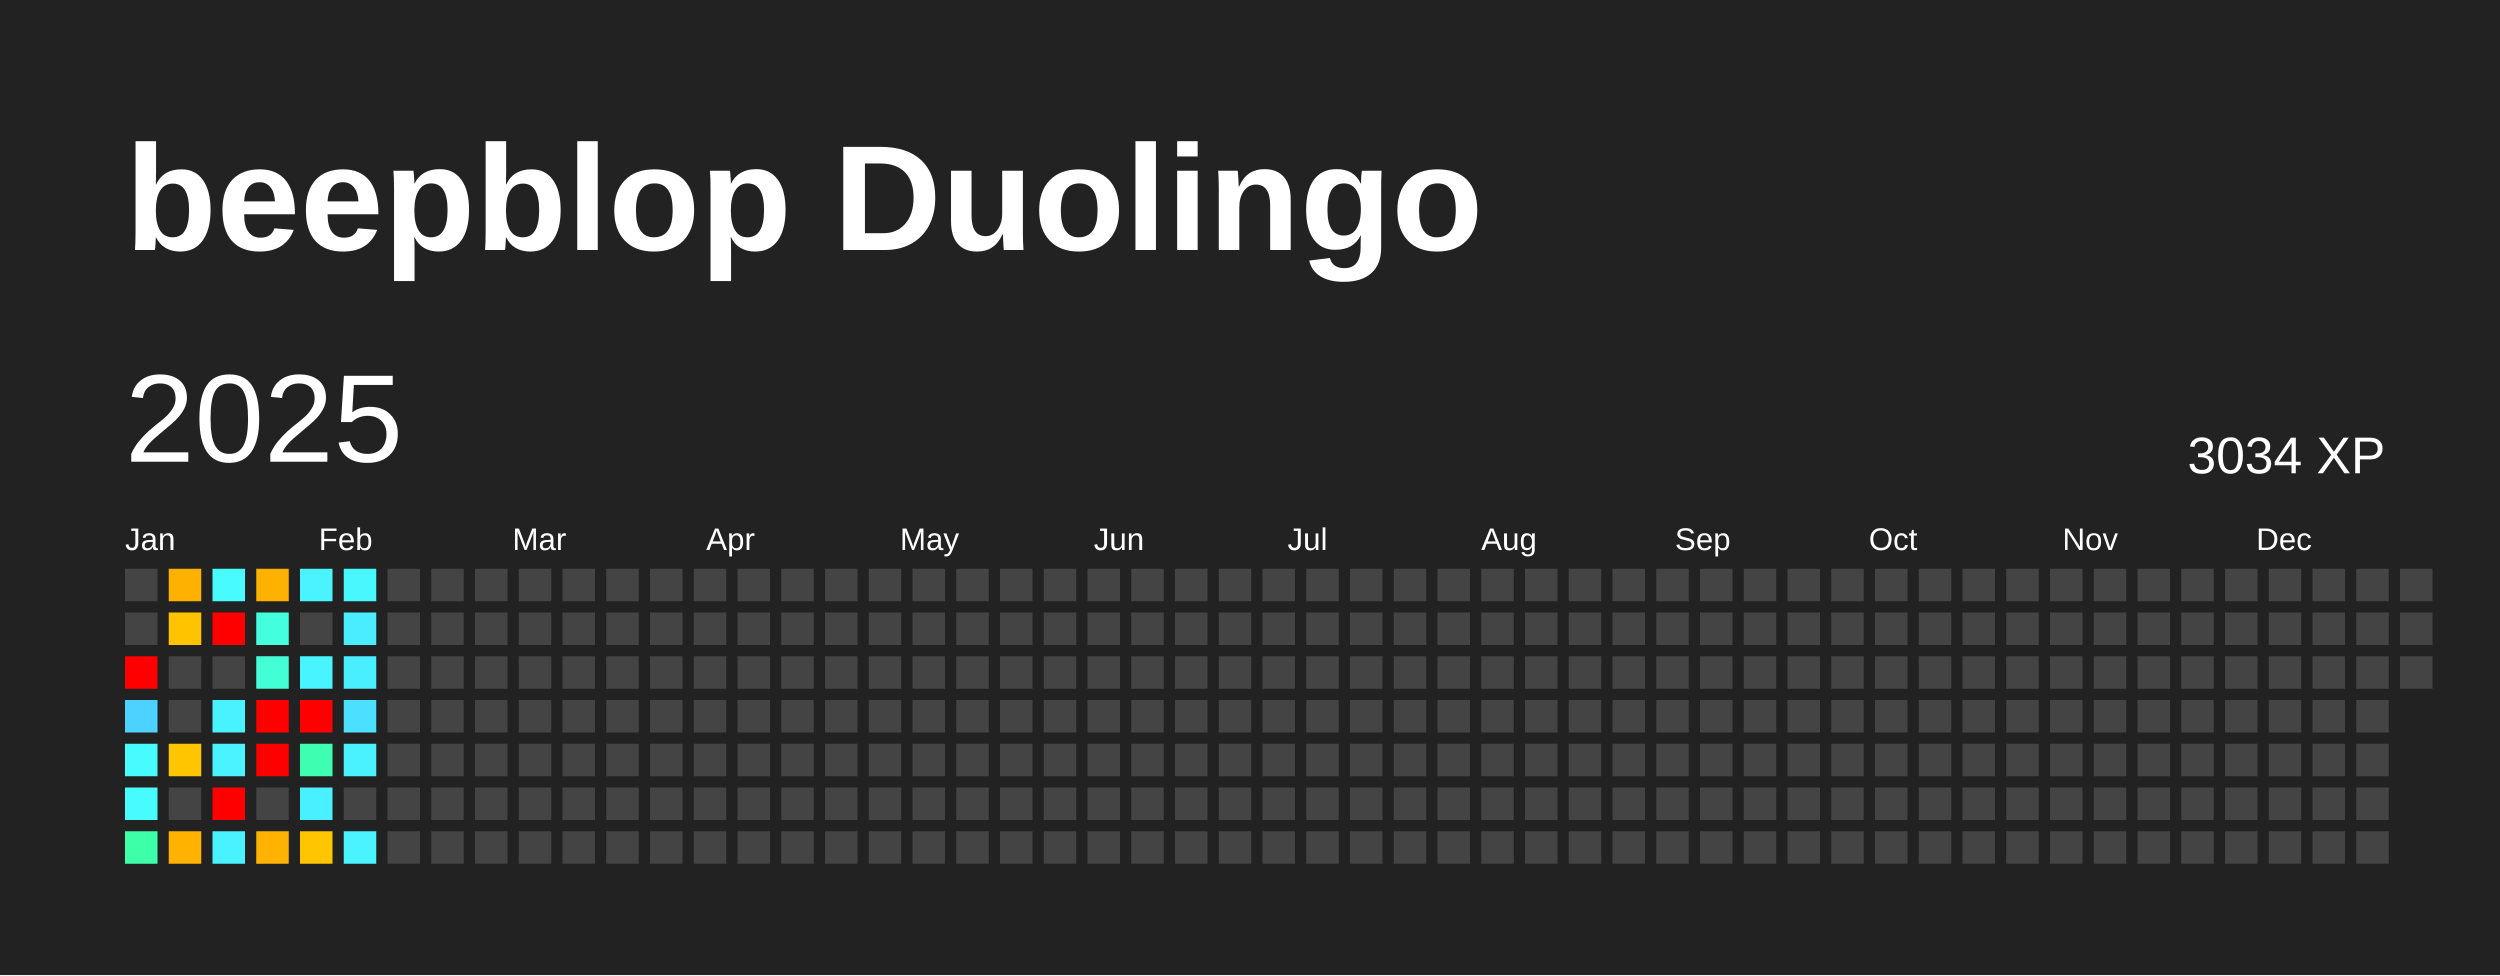
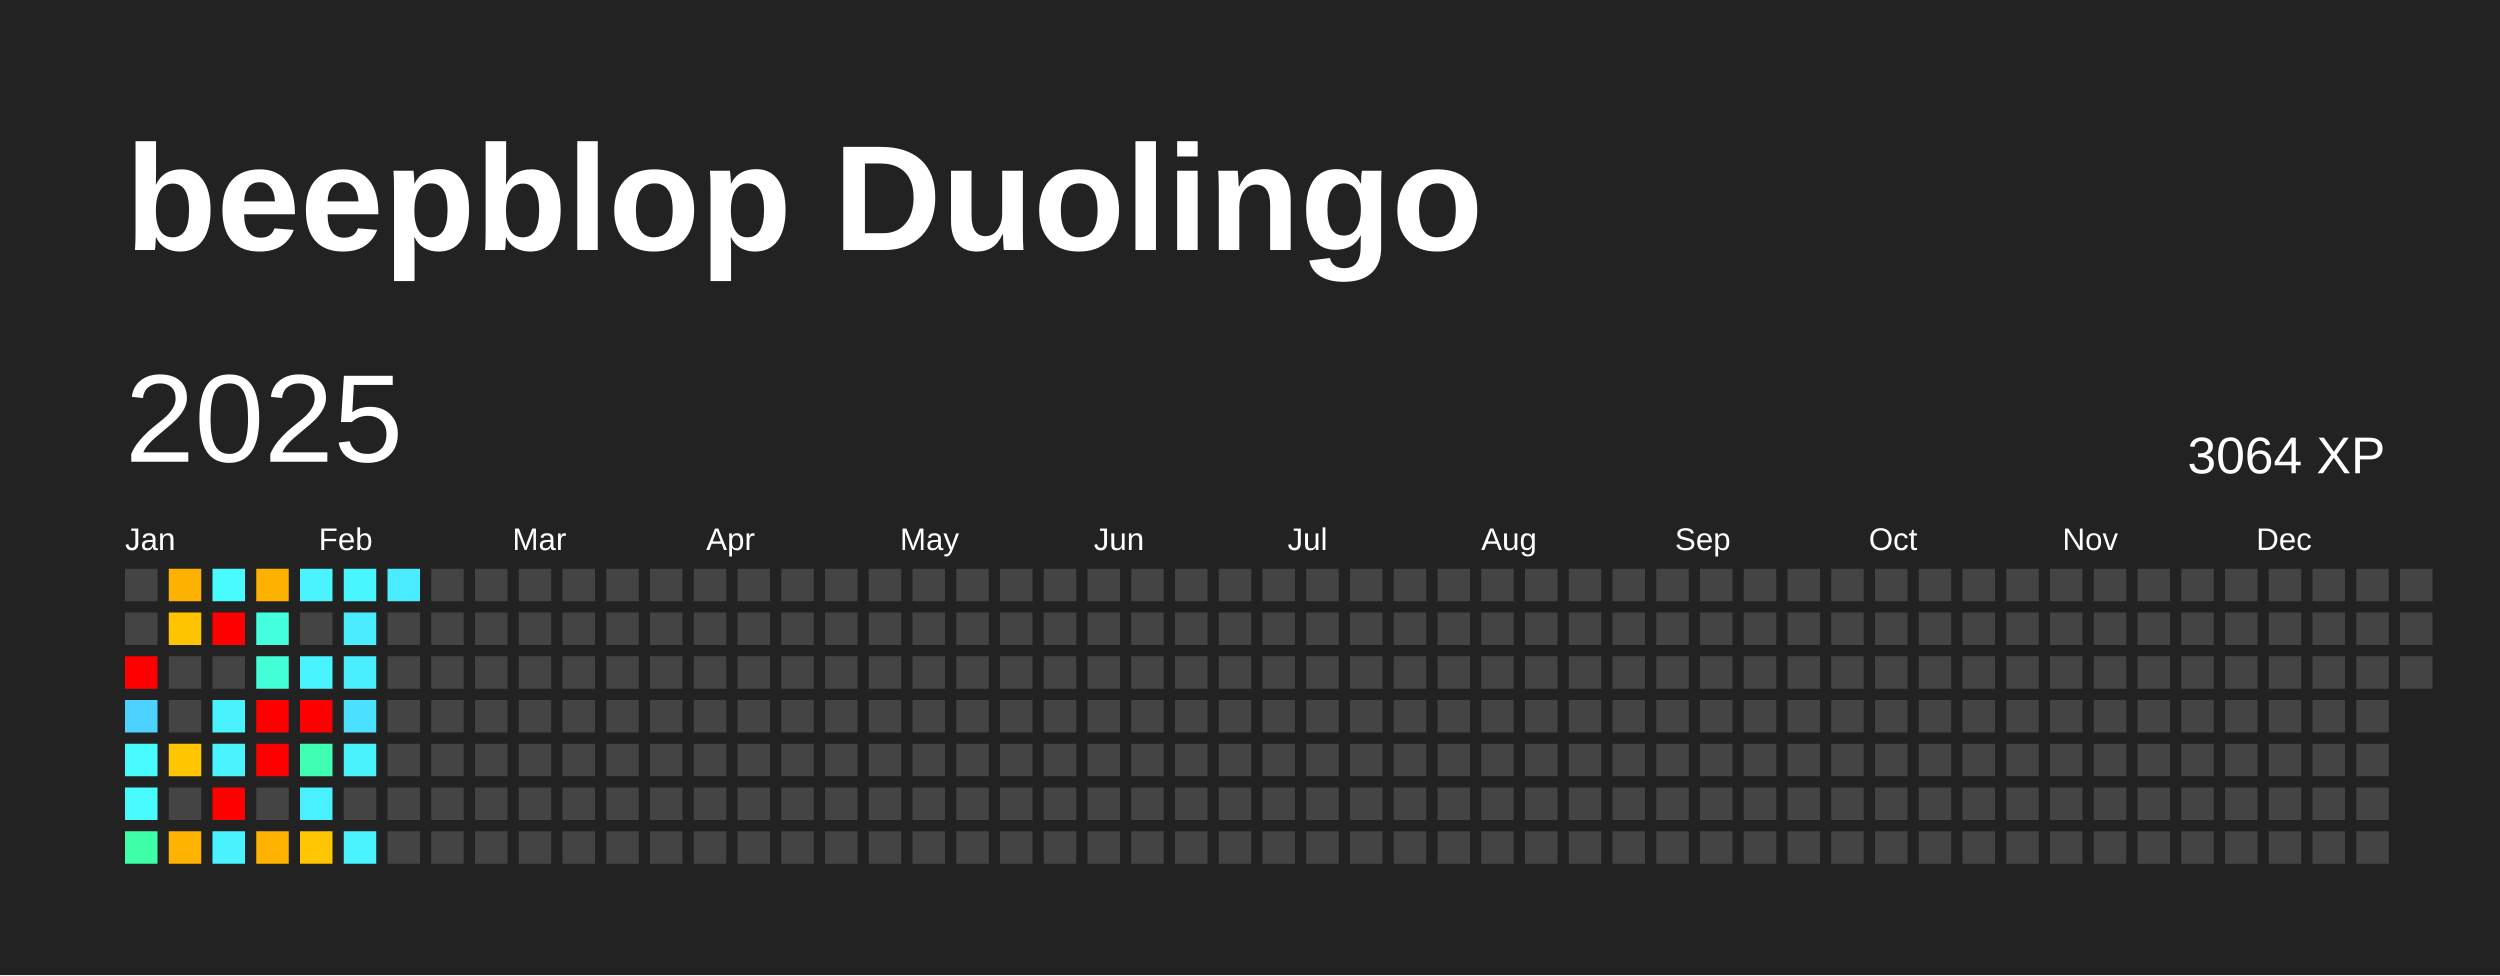
<svg xmlns="http://www.w3.org/2000/svg" baseProfile="full" height="78mm" version="1.1" viewBox="0,0,200,78" width="200mm">
  <defs />
  <rect fill="#222222" height="78" width="200" x="0" y="0" />
  <text fill="#FFFFFF" style="font-size:12px; font-family:Arial; font-weight:bold;" x="10" y="20">beepblop Duolingo</text>
  <text dominant-baseline="hanging" fill="#FFFFFF" style="font-size:10.0px; font-family:Arial;" x="10" y="30">2025</text>
-   <text dominant-baseline="hanging" fill="#FFFFFF" style="font-size:4.125px; font-family:Arial;" x="175" y="35">3034 XP</text>
+   <text dominant-baseline="hanging" fill="#FFFFFF" style="font-size:4.125px; font-family:Arial;" x="175" y="35">3064 XP</text>
  <text fill="#FFFFFF" style="font-size:2.5px; font-family:Arial" x="10.0" y="44">Jan</text>
  <text fill="#FFFFFF" style="font-size:2.5px; font-family:Arial" x="25.5" y="44">Feb</text>
  <text fill="#FFFFFF" style="font-size:2.5px; font-family:Arial" x="41.0" y="44">Mar</text>
  <text fill="#FFFFFF" style="font-size:2.5px; font-family:Arial" x="56.5" y="44">Apr</text>
  <text fill="#FFFFFF" style="font-size:2.5px; font-family:Arial" x="72.0" y="44">May</text>
  <text fill="#FFFFFF" style="font-size:2.5px; font-family:Arial" x="87.5" y="44">Jun</text>
  <text fill="#FFFFFF" style="font-size:2.5px; font-family:Arial" x="103.0" y="44">Jul</text>
  <text fill="#FFFFFF" style="font-size:2.5px; font-family:Arial" x="118.5" y="44">Aug</text>
  <text fill="#FFFFFF" style="font-size:2.5px; font-family:Arial" x="134.0" y="44">Sep</text>
  <text fill="#FFFFFF" style="font-size:2.5px; font-family:Arial" x="149.5" y="44">Oct</text>
  <text fill="#FFFFFF" style="font-size:2.5px; font-family:Arial" x="165.0" y="44">Nov</text>
  <text fill="#FFFFFF" style="font-size:2.5px; font-family:Arial" x="180.5" y="44">Dec</text>
  <rect fill="#444444" height="2.6" width="2.6" x="10.0" y="45.5" />
  <rect fill="#444444" height="2.6" width="2.6" x="10.0" y="49.0" />
  <rect fill="red" height="2.6" width="2.6" x="10.0" y="52.5" />
  <rect fill="#4dd2ff" height="2.6" width="2.6" x="10.0" y="56.0" />
  <rect fill="#47fbff" height="2.6" width="2.6" x="10.0" y="59.5" />
  <rect fill="#47fbff" height="2.6" width="2.6" x="10.0" y="63.0" />
  <rect fill="#3cffa8" height="2.6" width="2.6" x="10.0" y="66.5" />
  <rect fill="#ffb100" height="2.6" width="2.6" x="13.5" y="45.5" />
  <rect fill="#ffc300" height="2.6" width="2.6" x="13.5" y="49.0" />
  <rect fill="#444444" height="2.6" width="2.6" x="13.5" y="52.5" />
  <rect fill="#444444" height="2.6" width="2.6" x="13.5" y="56.0" />
  <rect fill="#ffc600" height="2.6" width="2.6" x="13.5" y="59.5" />
  <rect fill="#444444" height="2.6" width="2.6" x="13.5" y="63.0" />
  <rect fill="#ffb200" height="2.6" width="2.6" x="13.5" y="66.5" />
  <rect fill="#47fbff" height="2.6" width="2.6" x="17.0" y="45.5" />
  <rect fill="red" height="2.6" width="2.6" x="17.0" y="49.0" />
  <rect fill="#444444" height="2.6" width="2.6" x="17.0" y="52.5" />
  <rect fill="#49f2ff" height="2.6" width="2.6" x="17.0" y="56.0" />
  <rect fill="#49f3ff" height="2.6" width="2.6" x="17.0" y="59.5" />
  <rect fill="red" height="2.6" width="2.6" x="17.0" y="63.0" />
  <rect fill="#49f2ff" height="2.6" width="2.6" x="17.0" y="66.5" />
  <rect fill="#ffb100" height="2.6" width="2.6" x="20.5" y="45.5" />
  <rect fill="#43ffdd" height="2.6" width="2.6" x="20.5" y="49.0" />
  <rect fill="#42ffd8" height="2.6" width="2.6" x="20.5" y="52.5" />
  <rect fill="red" height="2.6" width="2.6" x="20.5" y="56.0" />
  <rect fill="red" height="2.6" width="2.6" x="20.5" y="59.5" />
  <rect fill="#444444" height="2.6" width="2.6" x="20.5" y="63.0" />
  <rect fill="#ffb300" height="2.6" width="2.6" x="20.5" y="66.5" />
  <rect fill="#49f3ff" height="2.6" width="2.6" x="24.0" y="45.5" />
  <rect fill="#444444" height="2.6" width="2.6" x="24.0" y="49.0" />
  <rect fill="#48f4ff" height="2.6" width="2.6" x="24.0" y="52.5" />
  <rect fill="red" height="2.6" width="2.6" x="24.0" y="56.0" />
  <rect fill="#3effb1" height="2.6" width="2.6" x="24.0" y="59.5" />
  <rect fill="#49f0ff" height="2.6" width="2.6" x="24.0" y="63.0" />
  <rect fill="#ffc500" height="2.6" width="2.6" x="24.0" y="66.5" />
  <rect fill="#48f7ff" height="2.6" width="2.6" x="27.5" y="45.5" />
  <rect fill="#49edff" height="2.6" width="2.6" x="27.5" y="49.0" />
  <rect fill="#49efff" height="2.6" width="2.6" x="27.5" y="52.5" />
  <rect fill="#4be0ff" height="2.6" width="2.6" x="27.5" y="56.0" />
  <rect fill="#49f2ff" height="2.6" width="2.6" x="27.5" y="59.5" />
  <rect fill="#444444" height="2.6" width="2.6" x="27.5" y="63.0" />
  <rect fill="#49f3ff" height="2.6" width="2.6" x="27.5" y="66.5" />
-   <rect fill="#444444" height="2.6" width="2.6" x="31.0" y="45.5" />
+   <rect fill="#49edff" height="2.6" width="2.6" x="31.0" y="45.5" />
  <rect fill="#444444" height="2.6" width="2.6" x="31.0" y="49.0" />
  <rect fill="#444444" height="2.6" width="2.6" x="31.0" y="52.5" />
  <rect fill="#444444" height="2.6" width="2.6" x="31.0" y="56.0" />
  <rect fill="#444444" height="2.6" width="2.6" x="31.0" y="59.5" />
  <rect fill="#444444" height="2.6" width="2.6" x="31.0" y="63.0" />
  <rect fill="#444444" height="2.6" width="2.6" x="31.0" y="66.5" />
  <rect fill="#444444" height="2.6" width="2.6" x="34.5" y="45.5" />
  <rect fill="#444444" height="2.6" width="2.6" x="34.5" y="49.0" />
  <rect fill="#444444" height="2.6" width="2.6" x="34.5" y="52.5" />
  <rect fill="#444444" height="2.6" width="2.6" x="34.5" y="56.0" />
  <rect fill="#444444" height="2.6" width="2.6" x="34.5" y="59.5" />
  <rect fill="#444444" height="2.6" width="2.6" x="34.5" y="63.0" />
  <rect fill="#444444" height="2.6" width="2.6" x="34.5" y="66.5" />
  <rect fill="#444444" height="2.6" width="2.6" x="38.0" y="45.5" />
  <rect fill="#444444" height="2.6" width="2.6" x="38.0" y="49.0" />
  <rect fill="#444444" height="2.6" width="2.6" x="38.0" y="52.5" />
  <rect fill="#444444" height="2.6" width="2.6" x="38.0" y="56.0" />
  <rect fill="#444444" height="2.6" width="2.6" x="38.0" y="59.5" />
  <rect fill="#444444" height="2.6" width="2.6" x="38.0" y="63.0" />
  <rect fill="#444444" height="2.6" width="2.6" x="38.0" y="66.5" />
  <rect fill="#444444" height="2.6" width="2.6" x="41.5" y="45.5" />
  <rect fill="#444444" height="2.6" width="2.6" x="41.5" y="49.0" />
  <rect fill="#444444" height="2.6" width="2.6" x="41.5" y="52.5" />
  <rect fill="#444444" height="2.6" width="2.6" x="41.5" y="56.0" />
  <rect fill="#444444" height="2.6" width="2.6" x="41.5" y="59.5" />
  <rect fill="#444444" height="2.6" width="2.6" x="41.5" y="63.0" />
  <rect fill="#444444" height="2.6" width="2.6" x="41.5" y="66.5" />
  <rect fill="#444444" height="2.6" width="2.6" x="45.0" y="45.5" />
  <rect fill="#444444" height="2.6" width="2.6" x="45.0" y="49.0" />
  <rect fill="#444444" height="2.6" width="2.6" x="45.0" y="52.5" />
  <rect fill="#444444" height="2.6" width="2.6" x="45.0" y="56.0" />
  <rect fill="#444444" height="2.6" width="2.6" x="45.0" y="59.5" />
  <rect fill="#444444" height="2.6" width="2.6" x="45.0" y="63.0" />
  <rect fill="#444444" height="2.6" width="2.6" x="45.0" y="66.5" />
  <rect fill="#444444" height="2.6" width="2.6" x="48.5" y="45.5" />
  <rect fill="#444444" height="2.6" width="2.6" x="48.5" y="49.0" />
  <rect fill="#444444" height="2.6" width="2.6" x="48.5" y="52.5" />
  <rect fill="#444444" height="2.6" width="2.6" x="48.5" y="56.0" />
  <rect fill="#444444" height="2.6" width="2.6" x="48.5" y="59.5" />
  <rect fill="#444444" height="2.6" width="2.6" x="48.5" y="63.0" />
  <rect fill="#444444" height="2.6" width="2.6" x="48.5" y="66.5" />
  <rect fill="#444444" height="2.6" width="2.6" x="52.0" y="45.5" />
  <rect fill="#444444" height="2.6" width="2.6" x="52.0" y="49.0" />
  <rect fill="#444444" height="2.6" width="2.6" x="52.0" y="52.5" />
  <rect fill="#444444" height="2.6" width="2.6" x="52.0" y="56.0" />
  <rect fill="#444444" height="2.6" width="2.6" x="52.0" y="59.5" />
  <rect fill="#444444" height="2.6" width="2.6" x="52.0" y="63.0" />
  <rect fill="#444444" height="2.6" width="2.6" x="52.0" y="66.5" />
  <rect fill="#444444" height="2.6" width="2.6" x="55.5" y="45.5" />
  <rect fill="#444444" height="2.6" width="2.6" x="55.5" y="49.0" />
  <rect fill="#444444" height="2.6" width="2.6" x="55.5" y="52.5" />
  <rect fill="#444444" height="2.6" width="2.6" x="55.5" y="56.0" />
  <rect fill="#444444" height="2.6" width="2.6" x="55.5" y="59.5" />
  <rect fill="#444444" height="2.6" width="2.6" x="55.5" y="63.0" />
  <rect fill="#444444" height="2.6" width="2.6" x="55.5" y="66.5" />
  <rect fill="#444444" height="2.6" width="2.6" x="59.0" y="45.5" />
  <rect fill="#444444" height="2.6" width="2.6" x="59.0" y="49.0" />
  <rect fill="#444444" height="2.6" width="2.6" x="59.0" y="52.5" />
  <rect fill="#444444" height="2.6" width="2.6" x="59.0" y="56.0" />
  <rect fill="#444444" height="2.6" width="2.6" x="59.0" y="59.5" />
  <rect fill="#444444" height="2.6" width="2.6" x="59.0" y="63.0" />
  <rect fill="#444444" height="2.6" width="2.6" x="59.0" y="66.5" />
  <rect fill="#444444" height="2.6" width="2.6" x="62.5" y="45.5" />
  <rect fill="#444444" height="2.6" width="2.6" x="62.5" y="49.0" />
  <rect fill="#444444" height="2.6" width="2.6" x="62.5" y="52.5" />
  <rect fill="#444444" height="2.6" width="2.6" x="62.5" y="56.0" />
  <rect fill="#444444" height="2.6" width="2.6" x="62.5" y="59.5" />
  <rect fill="#444444" height="2.6" width="2.6" x="62.5" y="63.0" />
  <rect fill="#444444" height="2.6" width="2.6" x="62.5" y="66.5" />
  <rect fill="#444444" height="2.6" width="2.6" x="66.0" y="45.5" />
  <rect fill="#444444" height="2.6" width="2.6" x="66.0" y="49.0" />
  <rect fill="#444444" height="2.6" width="2.6" x="66.0" y="52.5" />
  <rect fill="#444444" height="2.6" width="2.6" x="66.0" y="56.0" />
  <rect fill="#444444" height="2.6" width="2.6" x="66.0" y="59.5" />
  <rect fill="#444444" height="2.6" width="2.6" x="66.0" y="63.0" />
  <rect fill="#444444" height="2.6" width="2.6" x="66.0" y="66.5" />
  <rect fill="#444444" height="2.6" width="2.6" x="69.5" y="45.5" />
  <rect fill="#444444" height="2.6" width="2.6" x="69.5" y="49.0" />
  <rect fill="#444444" height="2.6" width="2.6" x="69.5" y="52.5" />
  <rect fill="#444444" height="2.6" width="2.6" x="69.5" y="56.0" />
  <rect fill="#444444" height="2.6" width="2.6" x="69.5" y="59.5" />
  <rect fill="#444444" height="2.6" width="2.6" x="69.5" y="63.0" />
  <rect fill="#444444" height="2.6" width="2.6" x="69.5" y="66.5" />
  <rect fill="#444444" height="2.6" width="2.6" x="73.0" y="45.5" />
  <rect fill="#444444" height="2.6" width="2.6" x="73.0" y="49.0" />
  <rect fill="#444444" height="2.6" width="2.6" x="73.0" y="52.5" />
  <rect fill="#444444" height="2.6" width="2.6" x="73.0" y="56.0" />
  <rect fill="#444444" height="2.6" width="2.6" x="73.0" y="59.5" />
  <rect fill="#444444" height="2.6" width="2.6" x="73.0" y="63.0" />
  <rect fill="#444444" height="2.6" width="2.6" x="73.0" y="66.5" />
  <rect fill="#444444" height="2.6" width="2.6" x="76.5" y="45.5" />
  <rect fill="#444444" height="2.6" width="2.6" x="76.5" y="49.0" />
  <rect fill="#444444" height="2.6" width="2.6" x="76.5" y="52.5" />
  <rect fill="#444444" height="2.6" width="2.6" x="76.5" y="56.0" />
  <rect fill="#444444" height="2.6" width="2.6" x="76.5" y="59.5" />
  <rect fill="#444444" height="2.6" width="2.6" x="76.5" y="63.0" />
  <rect fill="#444444" height="2.6" width="2.6" x="76.5" y="66.5" />
  <rect fill="#444444" height="2.6" width="2.6" x="80.0" y="45.5" />
  <rect fill="#444444" height="2.6" width="2.6" x="80.0" y="49.0" />
  <rect fill="#444444" height="2.6" width="2.6" x="80.0" y="52.5" />
  <rect fill="#444444" height="2.6" width="2.6" x="80.0" y="56.0" />
  <rect fill="#444444" height="2.6" width="2.6" x="80.0" y="59.5" />
  <rect fill="#444444" height="2.6" width="2.6" x="80.0" y="63.0" />
  <rect fill="#444444" height="2.6" width="2.6" x="80.0" y="66.5" />
  <rect fill="#444444" height="2.6" width="2.6" x="83.5" y="45.5" />
  <rect fill="#444444" height="2.6" width="2.6" x="83.5" y="49.0" />
  <rect fill="#444444" height="2.6" width="2.6" x="83.5" y="52.5" />
  <rect fill="#444444" height="2.6" width="2.6" x="83.5" y="56.0" />
  <rect fill="#444444" height="2.6" width="2.6" x="83.5" y="59.5" />
  <rect fill="#444444" height="2.6" width="2.6" x="83.5" y="63.0" />
  <rect fill="#444444" height="2.6" width="2.6" x="83.5" y="66.5" />
  <rect fill="#444444" height="2.6" width="2.6" x="87.0" y="45.5" />
  <rect fill="#444444" height="2.6" width="2.6" x="87.0" y="49.0" />
  <rect fill="#444444" height="2.6" width="2.6" x="87.0" y="52.5" />
  <rect fill="#444444" height="2.6" width="2.6" x="87.0" y="56.0" />
  <rect fill="#444444" height="2.6" width="2.6" x="87.0" y="59.5" />
  <rect fill="#444444" height="2.6" width="2.6" x="87.0" y="63.0" />
  <rect fill="#444444" height="2.6" width="2.6" x="87.0" y="66.5" />
  <rect fill="#444444" height="2.6" width="2.6" x="90.5" y="45.5" />
  <rect fill="#444444" height="2.6" width="2.6" x="90.5" y="49.0" />
  <rect fill="#444444" height="2.6" width="2.6" x="90.5" y="52.5" />
  <rect fill="#444444" height="2.6" width="2.6" x="90.5" y="56.0" />
  <rect fill="#444444" height="2.6" width="2.6" x="90.5" y="59.5" />
  <rect fill="#444444" height="2.6" width="2.6" x="90.5" y="63.0" />
  <rect fill="#444444" height="2.6" width="2.6" x="90.5" y="66.5" />
  <rect fill="#444444" height="2.6" width="2.6" x="94.0" y="45.5" />
  <rect fill="#444444" height="2.6" width="2.6" x="94.0" y="49.0" />
  <rect fill="#444444" height="2.6" width="2.6" x="94.0" y="52.5" />
  <rect fill="#444444" height="2.6" width="2.6" x="94.0" y="56.0" />
  <rect fill="#444444" height="2.6" width="2.6" x="94.0" y="59.5" />
  <rect fill="#444444" height="2.6" width="2.6" x="94.0" y="63.0" />
  <rect fill="#444444" height="2.6" width="2.6" x="94.0" y="66.5" />
  <rect fill="#444444" height="2.6" width="2.6" x="97.5" y="45.5" />
  <rect fill="#444444" height="2.6" width="2.6" x="97.5" y="49.0" />
  <rect fill="#444444" height="2.6" width="2.6" x="97.5" y="52.5" />
  <rect fill="#444444" height="2.6" width="2.6" x="97.5" y="56.0" />
  <rect fill="#444444" height="2.6" width="2.6" x="97.5" y="59.5" />
  <rect fill="#444444" height="2.6" width="2.6" x="97.5" y="63.0" />
  <rect fill="#444444" height="2.6" width="2.6" x="97.5" y="66.5" />
  <rect fill="#444444" height="2.6" width="2.6" x="101.0" y="45.5" />
  <rect fill="#444444" height="2.6" width="2.6" x="101.0" y="49.0" />
  <rect fill="#444444" height="2.6" width="2.6" x="101.0" y="52.5" />
  <rect fill="#444444" height="2.6" width="2.6" x="101.0" y="56.0" />
  <rect fill="#444444" height="2.6" width="2.6" x="101.0" y="59.5" />
  <rect fill="#444444" height="2.6" width="2.6" x="101.0" y="63.0" />
  <rect fill="#444444" height="2.6" width="2.6" x="101.0" y="66.5" />
  <rect fill="#444444" height="2.6" width="2.6" x="104.5" y="45.5" />
  <rect fill="#444444" height="2.6" width="2.6" x="104.5" y="49.0" />
  <rect fill="#444444" height="2.6" width="2.6" x="104.5" y="52.5" />
  <rect fill="#444444" height="2.6" width="2.6" x="104.5" y="56.0" />
  <rect fill="#444444" height="2.6" width="2.6" x="104.5" y="59.5" />
  <rect fill="#444444" height="2.6" width="2.6" x="104.5" y="63.0" />
  <rect fill="#444444" height="2.6" width="2.6" x="104.5" y="66.5" />
  <rect fill="#444444" height="2.6" width="2.6" x="108.0" y="45.5" />
  <rect fill="#444444" height="2.6" width="2.6" x="108.0" y="49.0" />
  <rect fill="#444444" height="2.6" width="2.6" x="108.0" y="52.5" />
  <rect fill="#444444" height="2.6" width="2.6" x="108.0" y="56.0" />
  <rect fill="#444444" height="2.6" width="2.6" x="108.0" y="59.5" />
  <rect fill="#444444" height="2.6" width="2.6" x="108.0" y="63.0" />
  <rect fill="#444444" height="2.6" width="2.6" x="108.0" y="66.5" />
  <rect fill="#444444" height="2.6" width="2.6" x="111.5" y="45.5" />
  <rect fill="#444444" height="2.6" width="2.6" x="111.5" y="49.0" />
  <rect fill="#444444" height="2.6" width="2.6" x="111.5" y="52.5" />
  <rect fill="#444444" height="2.6" width="2.6" x="111.5" y="56.0" />
  <rect fill="#444444" height="2.6" width="2.6" x="111.5" y="59.5" />
  <rect fill="#444444" height="2.6" width="2.6" x="111.5" y="63.0" />
  <rect fill="#444444" height="2.6" width="2.6" x="111.5" y="66.5" />
  <rect fill="#444444" height="2.6" width="2.6" x="115.0" y="45.5" />
  <rect fill="#444444" height="2.6" width="2.6" x="115.0" y="49.0" />
  <rect fill="#444444" height="2.6" width="2.6" x="115.0" y="52.5" />
  <rect fill="#444444" height="2.6" width="2.6" x="115.0" y="56.0" />
  <rect fill="#444444" height="2.6" width="2.6" x="115.0" y="59.5" />
  <rect fill="#444444" height="2.6" width="2.6" x="115.0" y="63.0" />
  <rect fill="#444444" height="2.6" width="2.6" x="115.0" y="66.5" />
  <rect fill="#444444" height="2.6" width="2.6" x="118.5" y="45.5" />
  <rect fill="#444444" height="2.6" width="2.6" x="118.5" y="49.0" />
  <rect fill="#444444" height="2.6" width="2.6" x="118.5" y="52.5" />
  <rect fill="#444444" height="2.6" width="2.6" x="118.5" y="56.0" />
  <rect fill="#444444" height="2.6" width="2.6" x="118.5" y="59.5" />
  <rect fill="#444444" height="2.6" width="2.6" x="118.5" y="63.0" />
  <rect fill="#444444" height="2.6" width="2.6" x="118.5" y="66.5" />
  <rect fill="#444444" height="2.6" width="2.6" x="122.0" y="45.5" />
  <rect fill="#444444" height="2.6" width="2.6" x="122.0" y="49.0" />
  <rect fill="#444444" height="2.6" width="2.6" x="122.0" y="52.5" />
  <rect fill="#444444" height="2.6" width="2.6" x="122.0" y="56.0" />
  <rect fill="#444444" height="2.6" width="2.6" x="122.0" y="59.5" />
  <rect fill="#444444" height="2.6" width="2.6" x="122.0" y="63.0" />
  <rect fill="#444444" height="2.6" width="2.6" x="122.0" y="66.5" />
  <rect fill="#444444" height="2.6" width="2.6" x="125.5" y="45.5" />
  <rect fill="#444444" height="2.6" width="2.6" x="125.5" y="49.0" />
  <rect fill="#444444" height="2.6" width="2.6" x="125.5" y="52.5" />
  <rect fill="#444444" height="2.6" width="2.6" x="125.5" y="56.0" />
  <rect fill="#444444" height="2.6" width="2.6" x="125.5" y="59.5" />
  <rect fill="#444444" height="2.6" width="2.6" x="125.5" y="63.0" />
  <rect fill="#444444" height="2.6" width="2.6" x="125.5" y="66.5" />
  <rect fill="#444444" height="2.6" width="2.6" x="129.0" y="45.5" />
  <rect fill="#444444" height="2.6" width="2.6" x="129.0" y="49.0" />
  <rect fill="#444444" height="2.6" width="2.6" x="129.0" y="52.5" />
  <rect fill="#444444" height="2.6" width="2.6" x="129.0" y="56.0" />
  <rect fill="#444444" height="2.6" width="2.6" x="129.0" y="59.5" />
  <rect fill="#444444" height="2.6" width="2.6" x="129.0" y="63.0" />
  <rect fill="#444444" height="2.6" width="2.6" x="129.0" y="66.5" />
  <rect fill="#444444" height="2.6" width="2.6" x="132.5" y="45.5" />
  <rect fill="#444444" height="2.6" width="2.6" x="132.5" y="49.0" />
  <rect fill="#444444" height="2.6" width="2.6" x="132.5" y="52.5" />
  <rect fill="#444444" height="2.6" width="2.6" x="132.5" y="56.0" />
  <rect fill="#444444" height="2.6" width="2.6" x="132.5" y="59.5" />
  <rect fill="#444444" height="2.6" width="2.6" x="132.5" y="63.0" />
  <rect fill="#444444" height="2.6" width="2.6" x="132.5" y="66.5" />
  <rect fill="#444444" height="2.6" width="2.6" x="136.0" y="45.5" />
  <rect fill="#444444" height="2.6" width="2.6" x="136.0" y="49.0" />
  <rect fill="#444444" height="2.6" width="2.6" x="136.0" y="52.5" />
  <rect fill="#444444" height="2.6" width="2.6" x="136.0" y="56.0" />
  <rect fill="#444444" height="2.6" width="2.6" x="136.0" y="59.5" />
  <rect fill="#444444" height="2.6" width="2.6" x="136.0" y="63.0" />
  <rect fill="#444444" height="2.6" width="2.6" x="136.0" y="66.5" />
  <rect fill="#444444" height="2.6" width="2.6" x="139.5" y="45.5" />
  <rect fill="#444444" height="2.6" width="2.6" x="139.5" y="49.0" />
  <rect fill="#444444" height="2.6" width="2.6" x="139.5" y="52.5" />
  <rect fill="#444444" height="2.6" width="2.6" x="139.5" y="56.0" />
  <rect fill="#444444" height="2.6" width="2.6" x="139.5" y="59.5" />
  <rect fill="#444444" height="2.6" width="2.6" x="139.5" y="63.0" />
  <rect fill="#444444" height="2.6" width="2.6" x="139.5" y="66.5" />
  <rect fill="#444444" height="2.6" width="2.6" x="143.0" y="45.5" />
  <rect fill="#444444" height="2.6" width="2.6" x="143.0" y="49.0" />
  <rect fill="#444444" height="2.6" width="2.6" x="143.0" y="52.5" />
  <rect fill="#444444" height="2.6" width="2.6" x="143.0" y="56.0" />
  <rect fill="#444444" height="2.6" width="2.6" x="143.0" y="59.5" />
  <rect fill="#444444" height="2.6" width="2.6" x="143.0" y="63.0" />
  <rect fill="#444444" height="2.6" width="2.6" x="143.0" y="66.5" />
  <rect fill="#444444" height="2.6" width="2.6" x="146.5" y="45.5" />
  <rect fill="#444444" height="2.6" width="2.6" x="146.5" y="49.0" />
  <rect fill="#444444" height="2.6" width="2.6" x="146.5" y="52.5" />
  <rect fill="#444444" height="2.6" width="2.6" x="146.5" y="56.0" />
  <rect fill="#444444" height="2.6" width="2.6" x="146.5" y="59.5" />
  <rect fill="#444444" height="2.6" width="2.6" x="146.5" y="63.0" />
  <rect fill="#444444" height="2.6" width="2.6" x="146.5" y="66.5" />
  <rect fill="#444444" height="2.6" width="2.6" x="150.0" y="45.5" />
  <rect fill="#444444" height="2.6" width="2.6" x="150.0" y="49.0" />
  <rect fill="#444444" height="2.6" width="2.6" x="150.0" y="52.5" />
  <rect fill="#444444" height="2.6" width="2.6" x="150.0" y="56.0" />
  <rect fill="#444444" height="2.6" width="2.6" x="150.0" y="59.5" />
  <rect fill="#444444" height="2.6" width="2.6" x="150.0" y="63.0" />
  <rect fill="#444444" height="2.6" width="2.6" x="150.0" y="66.5" />
  <rect fill="#444444" height="2.6" width="2.6" x="153.5" y="45.5" />
  <rect fill="#444444" height="2.6" width="2.6" x="153.5" y="49.0" />
  <rect fill="#444444" height="2.6" width="2.6" x="153.5" y="52.5" />
  <rect fill="#444444" height="2.6" width="2.6" x="153.5" y="56.0" />
  <rect fill="#444444" height="2.6" width="2.6" x="153.5" y="59.5" />
  <rect fill="#444444" height="2.6" width="2.6" x="153.5" y="63.0" />
  <rect fill="#444444" height="2.6" width="2.6" x="153.5" y="66.5" />
  <rect fill="#444444" height="2.6" width="2.6" x="157.0" y="45.5" />
  <rect fill="#444444" height="2.6" width="2.6" x="157.0" y="49.0" />
  <rect fill="#444444" height="2.6" width="2.6" x="157.0" y="52.5" />
  <rect fill="#444444" height="2.6" width="2.6" x="157.0" y="56.0" />
  <rect fill="#444444" height="2.6" width="2.6" x="157.0" y="59.5" />
  <rect fill="#444444" height="2.6" width="2.6" x="157.0" y="63.0" />
  <rect fill="#444444" height="2.6" width="2.6" x="157.0" y="66.5" />
  <rect fill="#444444" height="2.6" width="2.6" x="160.5" y="45.5" />
  <rect fill="#444444" height="2.6" width="2.6" x="160.5" y="49.0" />
  <rect fill="#444444" height="2.6" width="2.6" x="160.5" y="52.5" />
  <rect fill="#444444" height="2.6" width="2.6" x="160.5" y="56.0" />
  <rect fill="#444444" height="2.6" width="2.6" x="160.5" y="59.5" />
  <rect fill="#444444" height="2.6" width="2.6" x="160.5" y="63.0" />
  <rect fill="#444444" height="2.6" width="2.6" x="160.5" y="66.5" />
  <rect fill="#444444" height="2.6" width="2.6" x="164.0" y="45.5" />
  <rect fill="#444444" height="2.6" width="2.6" x="164.0" y="49.0" />
  <rect fill="#444444" height="2.6" width="2.6" x="164.0" y="52.5" />
  <rect fill="#444444" height="2.6" width="2.6" x="164.0" y="56.0" />
  <rect fill="#444444" height="2.6" width="2.6" x="164.0" y="59.5" />
  <rect fill="#444444" height="2.6" width="2.6" x="164.0" y="63.0" />
  <rect fill="#444444" height="2.6" width="2.6" x="164.0" y="66.5" />
  <rect fill="#444444" height="2.6" width="2.6" x="167.5" y="45.5" />
  <rect fill="#444444" height="2.6" width="2.6" x="167.5" y="49.0" />
  <rect fill="#444444" height="2.6" width="2.6" x="167.5" y="52.5" />
  <rect fill="#444444" height="2.6" width="2.6" x="167.5" y="56.0" />
  <rect fill="#444444" height="2.6" width="2.6" x="167.5" y="59.5" />
  <rect fill="#444444" height="2.6" width="2.6" x="167.5" y="63.0" />
  <rect fill="#444444" height="2.6" width="2.6" x="167.5" y="66.5" />
  <rect fill="#444444" height="2.6" width="2.6" x="171.0" y="45.5" />
  <rect fill="#444444" height="2.6" width="2.6" x="171.0" y="49.0" />
  <rect fill="#444444" height="2.6" width="2.6" x="171.0" y="52.5" />
  <rect fill="#444444" height="2.6" width="2.6" x="171.0" y="56.0" />
  <rect fill="#444444" height="2.6" width="2.6" x="171.0" y="59.5" />
  <rect fill="#444444" height="2.6" width="2.6" x="171.0" y="63.0" />
  <rect fill="#444444" height="2.6" width="2.6" x="171.0" y="66.5" />
  <rect fill="#444444" height="2.6" width="2.6" x="174.5" y="45.5" />
  <rect fill="#444444" height="2.6" width="2.6" x="174.5" y="49.0" />
  <rect fill="#444444" height="2.6" width="2.6" x="174.5" y="52.5" />
  <rect fill="#444444" height="2.6" width="2.6" x="174.5" y="56.0" />
  <rect fill="#444444" height="2.6" width="2.6" x="174.5" y="59.5" />
  <rect fill="#444444" height="2.6" width="2.6" x="174.5" y="63.0" />
  <rect fill="#444444" height="2.6" width="2.6" x="174.5" y="66.5" />
  <rect fill="#444444" height="2.6" width="2.6" x="178.0" y="45.5" />
  <rect fill="#444444" height="2.6" width="2.6" x="178.0" y="49.0" />
  <rect fill="#444444" height="2.6" width="2.6" x="178.0" y="52.5" />
  <rect fill="#444444" height="2.6" width="2.6" x="178.0" y="56.0" />
  <rect fill="#444444" height="2.6" width="2.6" x="178.0" y="59.5" />
  <rect fill="#444444" height="2.6" width="2.6" x="178.0" y="63.0" />
  <rect fill="#444444" height="2.6" width="2.6" x="178.0" y="66.5" />
  <rect fill="#444444" height="2.6" width="2.6" x="181.5" y="45.5" />
  <rect fill="#444444" height="2.6" width="2.6" x="181.5" y="49.0" />
  <rect fill="#444444" height="2.6" width="2.6" x="181.5" y="52.5" />
  <rect fill="#444444" height="2.6" width="2.6" x="181.5" y="56.0" />
  <rect fill="#444444" height="2.6" width="2.6" x="181.5" y="59.5" />
  <rect fill="#444444" height="2.6" width="2.6" x="181.5" y="63.0" />
  <rect fill="#444444" height="2.6" width="2.6" x="181.5" y="66.5" />
  <rect fill="#444444" height="2.6" width="2.6" x="185.0" y="45.5" />
  <rect fill="#444444" height="2.6" width="2.6" x="185.0" y="49.0" />
  <rect fill="#444444" height="2.6" width="2.6" x="185.0" y="52.5" />
  <rect fill="#444444" height="2.6" width="2.6" x="185.0" y="56.0" />
  <rect fill="#444444" height="2.6" width="2.6" x="185.0" y="59.5" />
  <rect fill="#444444" height="2.6" width="2.6" x="185.0" y="63.0" />
  <rect fill="#444444" height="2.6" width="2.6" x="185.0" y="66.5" />
  <rect fill="#444444" height="2.6" width="2.6" x="188.5" y="45.5" />
  <rect fill="#444444" height="2.6" width="2.6" x="188.5" y="49.0" />
  <rect fill="#444444" height="2.6" width="2.6" x="188.5" y="52.5" />
  <rect fill="#444444" height="2.6" width="2.6" x="188.5" y="56.0" />
  <rect fill="#444444" height="2.6" width="2.6" x="188.5" y="59.5" />
  <rect fill="#444444" height="2.6" width="2.6" x="188.5" y="63.0" />
  <rect fill="#444444" height="2.6" width="2.6" x="188.5" y="66.5" />
  <rect fill="#444444" height="2.6" width="2.6" x="192.0" y="45.5" />
  <rect fill="#444444" height="2.6" width="2.6" x="192.0" y="49.0" />
  <rect fill="#444444" height="2.6" width="2.6" x="192.0" y="52.5" />
</svg>
